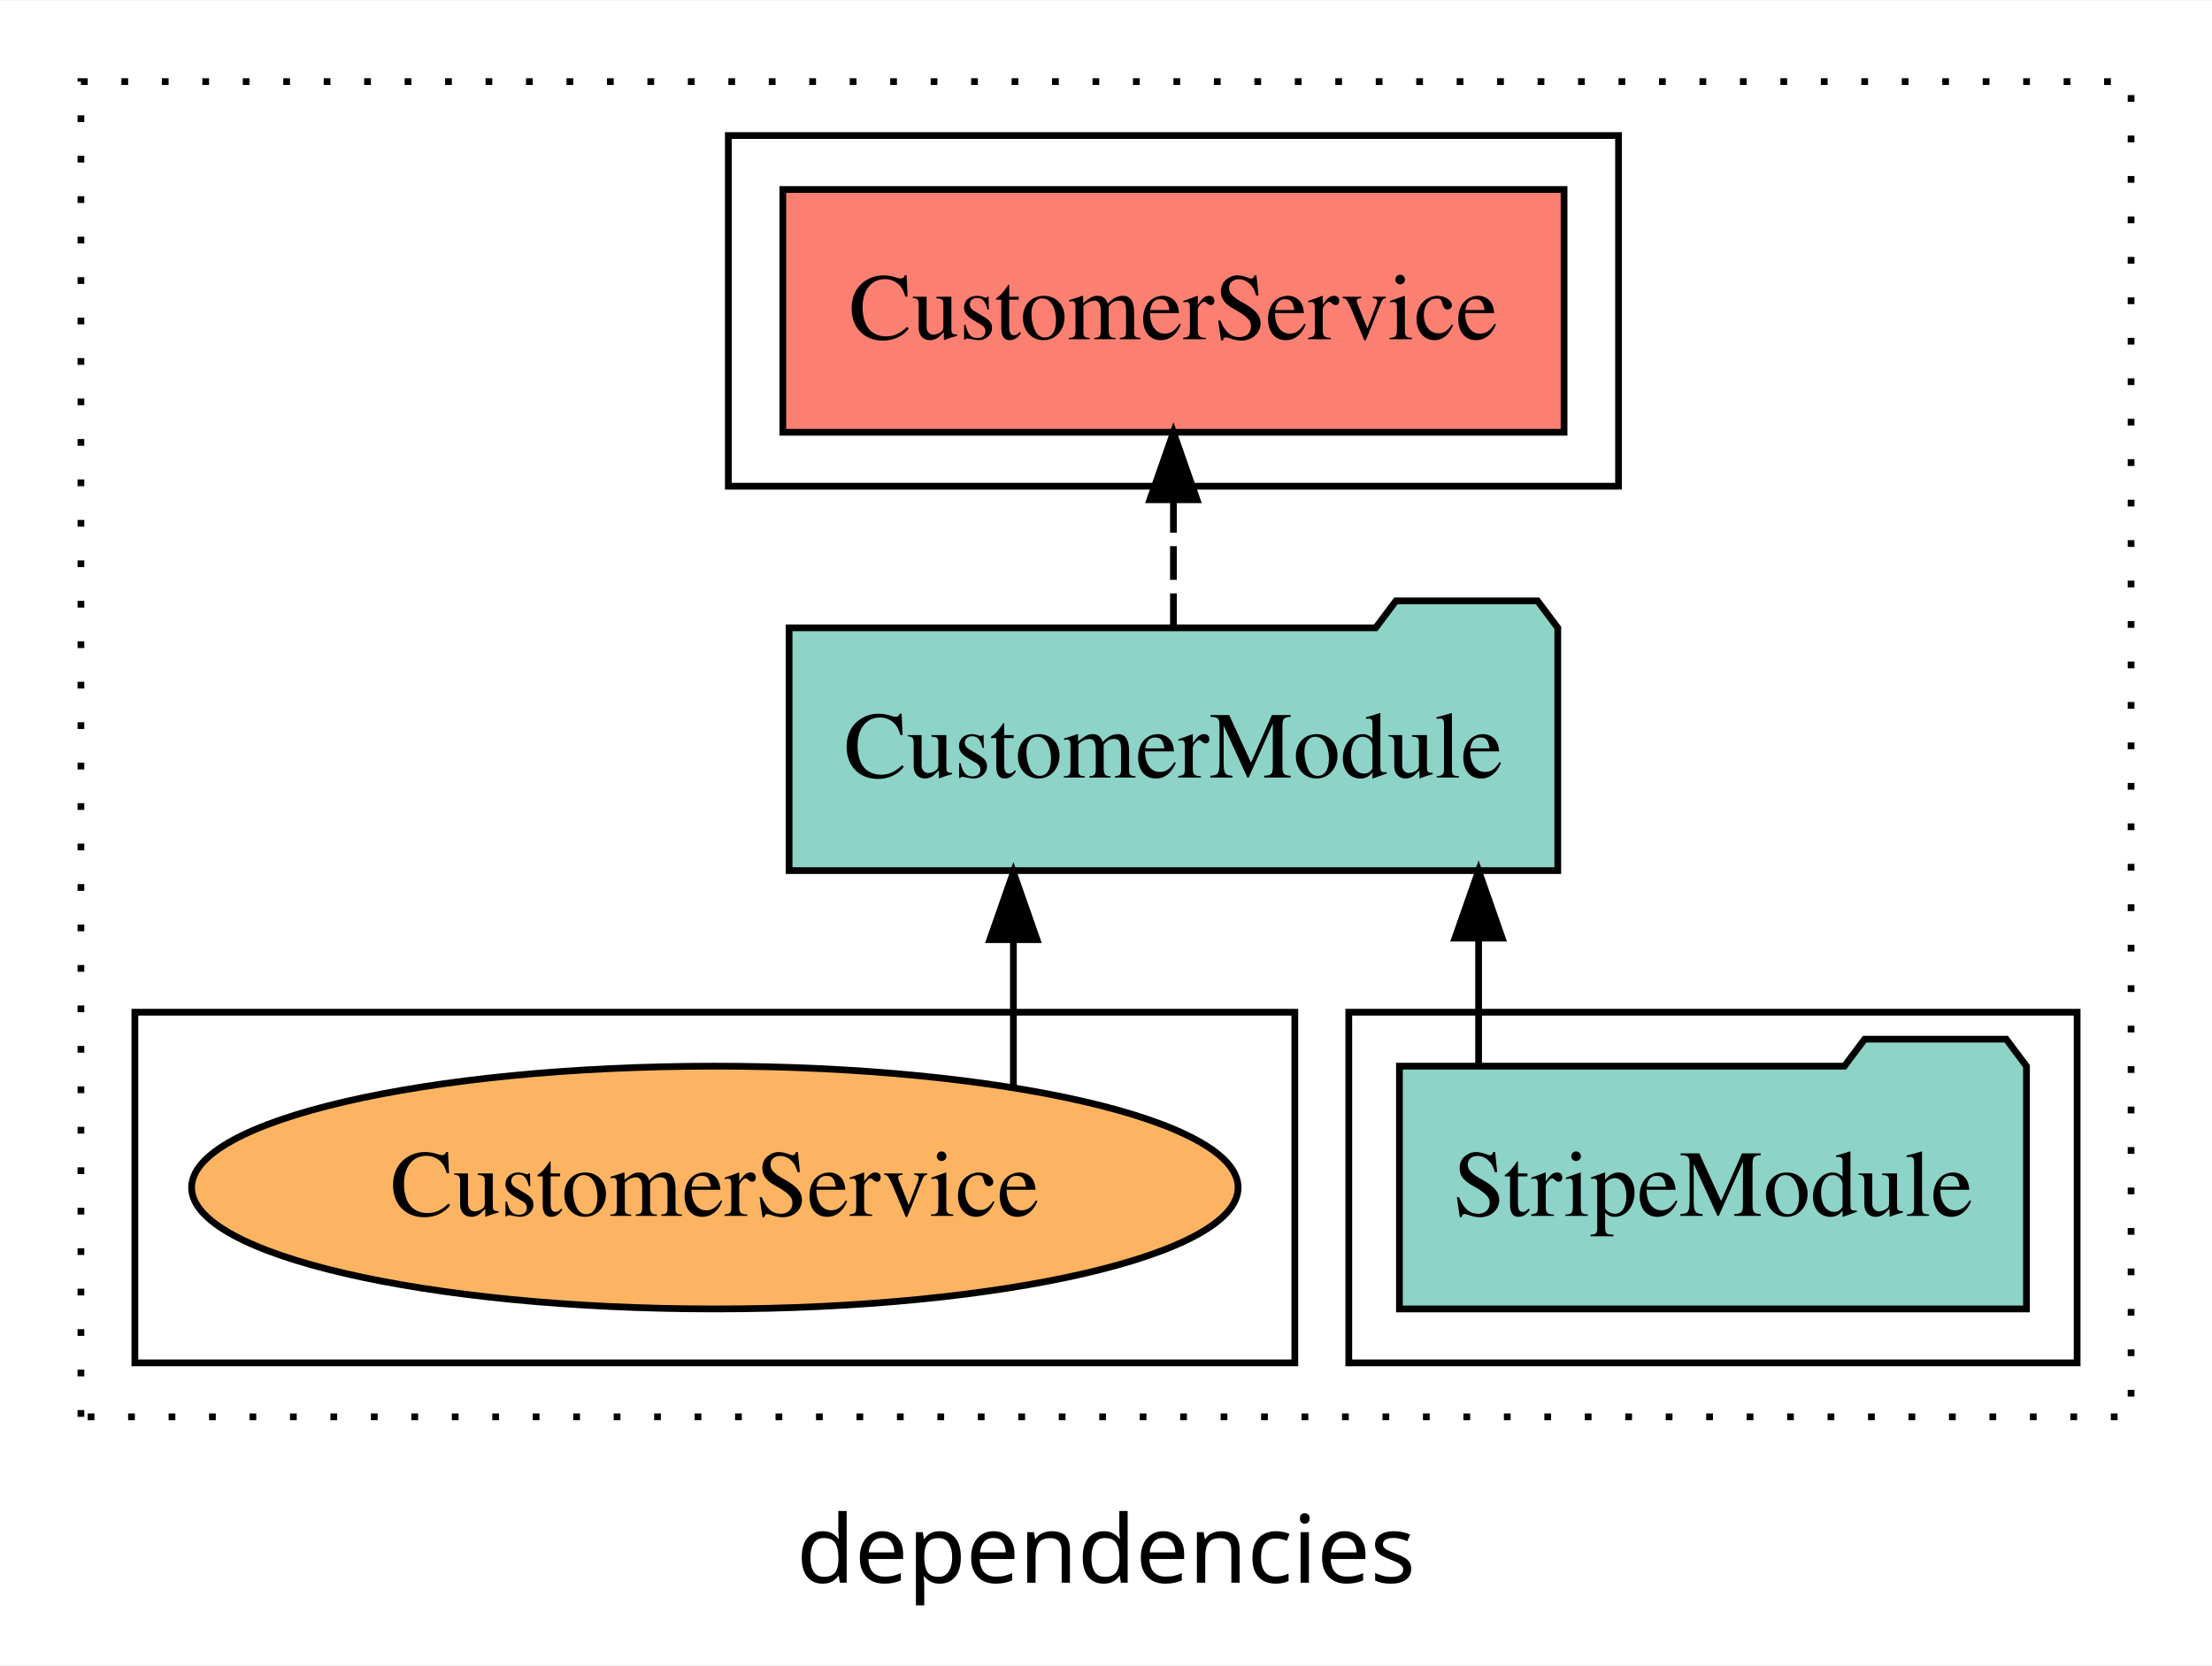
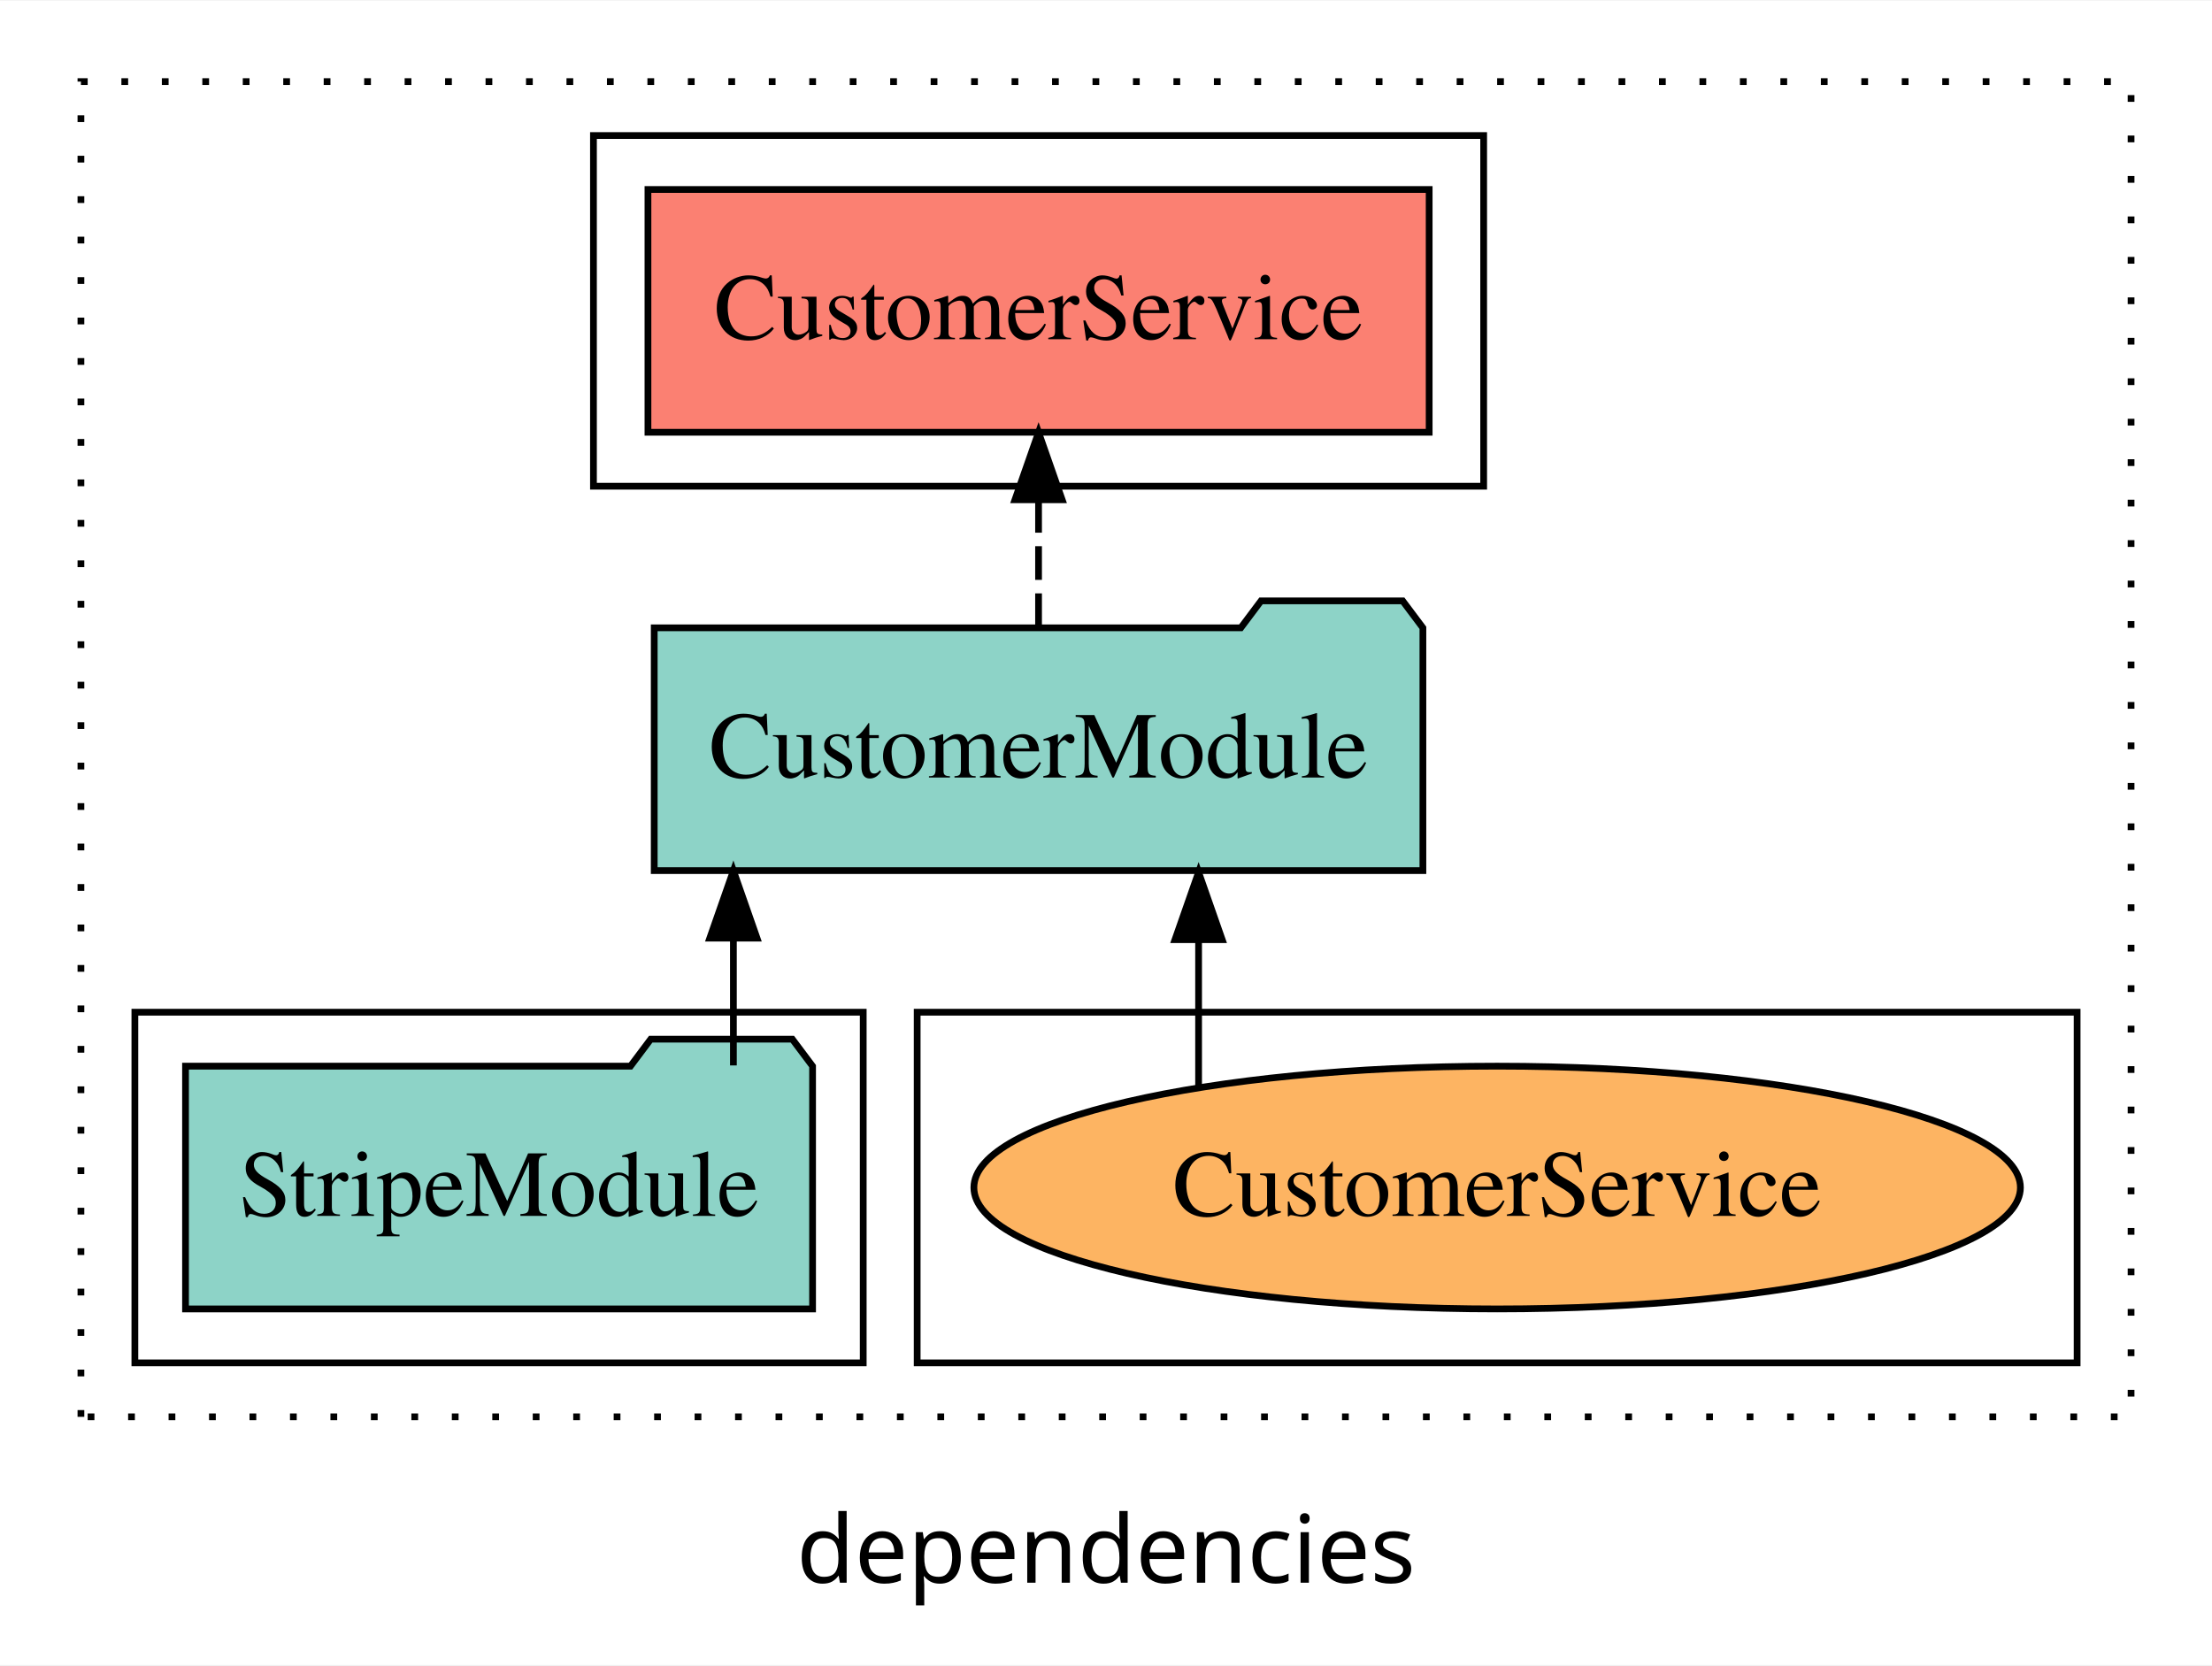
<svg xmlns="http://www.w3.org/2000/svg" width="328pt" height="247pt" viewBox="0.00 0.00 328.00 246.80">
  <g id="graph0" class="graph" transform="scale(1 1) rotate(0) translate(4 242.8)">
    <polygon fill="white" stroke="transparent" points="-4,4 -4,-242.8 324,-242.8 324,4 -4,4" />
    <text text-anchor="middle" x="160" y="-8.2" font-family="sans-serif" font-size="14.00">dependencies</text>
    <g id="clust1" class="cluster">
      <polygon fill="none" stroke="black" stroke-dasharray="1,5" points="8,-32.8 8,-230.8 312,-230.8 312,-32.8 8,-32.8" />
    </g>
    <g id="clust4" class="cluster">
-       <polygon fill="none" stroke="black" points="104,-170.8 104,-222.8 236,-222.8 236,-170.8 104,-170.8" />
+       <polygon fill="none" stroke="black" points="84,-170.8 84,-222.8 216,-222.8 216,-170.8 84,-170.8" />
+     </g>
+     <g id="clust6" class="cluster">
+       <polygon fill="none" stroke="black" points="132,-40.8 132,-92.8 304,-92.8 304,-40.8 132,-40.8" />
    </g>
    <g id="clust3" class="cluster">
-       <polygon fill="none" stroke="black" points="196,-40.8 196,-92.8 304,-92.8 304,-40.8 196,-40.8" />
-     </g>
-     <g id="clust6" class="cluster">
-       <polygon fill="none" stroke="black" points="16,-40.8 16,-92.8 188,-92.8 188,-40.8 16,-40.8" />
+       <polygon fill="none" stroke="black" points="16,-40.8 16,-92.8 124,-92.8 124,-40.8 16,-40.8" />
    </g>
    <g id="node1" class="node">
-       <polygon fill="#8dd3c7" stroke="black" points="296.49,-84.8 293.49,-88.8 272.49,-88.8 269.49,-84.8 203.51,-84.8 203.51,-48.8 296.49,-48.8 296.49,-84.8" />
-       <text text-anchor="middle" x="250" y="-62.6" font-family="Times,serif" font-size="14.00">StripeModule</text>
+       <polygon fill="#8dd3c7" stroke="black" points="116.49,-84.8 113.49,-88.8 92.49,-88.8 89.49,-84.8 23.51,-84.8 23.51,-48.8 116.49,-48.8 116.49,-84.8" />
+       <text text-anchor="middle" x="70" y="-62.6" font-family="Times,serif" font-size="14.00">StripeModule</text>
    </g>
    <g id="node2" class="node">
-       <polygon fill="#8dd3c7" stroke="black" points="226.99,-149.8 223.99,-153.8 202.99,-153.8 199.99,-149.8 113.01,-149.8 113.01,-113.8 226.99,-113.8 226.99,-149.8" />
-       <text text-anchor="middle" x="170" y="-127.6" font-family="Times,serif" font-size="14.00">CustomerModule</text>
+       <polygon fill="#8dd3c7" stroke="black" points="206.99,-149.8 203.99,-153.8 182.99,-153.8 179.99,-149.8 93.01,-149.8 93.01,-113.8 206.99,-113.8 206.99,-149.8" />
+       <text text-anchor="middle" x="150" y="-127.6" font-family="Times,serif" font-size="14.00">CustomerModule</text>
    </g>
    <g id="edge1" class="edge">
-       <path fill="none" stroke="black" d="M215.25,-84.91C215.25,-84.91 215.25,-103.79 215.25,-103.79" />
-       <polygon fill="black" stroke="black" points="211.75,-103.79 215.25,-113.79 218.75,-103.79 211.75,-103.79" />
+       <path fill="none" stroke="black" d="M104.75,-84.91C104.75,-84.91 104.75,-103.79 104.75,-103.79" />
+       <polygon fill="black" stroke="black" points="101.25,-103.79 104.75,-113.79 108.25,-103.79 101.25,-103.79" />
    </g>
    <g id="node3" class="node">
-       <polygon fill="#fb8072" stroke="black" points="227.92,-214.8 112.08,-214.8 112.08,-178.8 227.92,-178.8 227.92,-214.8" />
-       <text text-anchor="middle" x="170" y="-192.6" font-family="Times,serif" font-size="14.00">CustomerService </text>
+       <polygon fill="#fb8072" stroke="black" points="207.92,-214.8 92.08,-214.8 92.08,-178.8 207.92,-178.8 207.92,-214.8" />
+       <text text-anchor="middle" x="150" y="-192.6" font-family="Times,serif" font-size="14.00">CustomerService </text>
    </g>
    <g id="edge2" class="edge">
-       <path fill="none" stroke="black" stroke-dasharray="5,2" d="M170,-149.91C170,-149.91 170,-168.79 170,-168.79" />
-       <polygon fill="black" stroke="black" points="166.5,-168.79 170,-178.79 173.5,-168.79 166.5,-168.79" />
+       <path fill="none" stroke="black" stroke-dasharray="5,2" d="M150,-149.91C150,-149.91 150,-168.79 150,-168.79" />
+       <polygon fill="black" stroke="black" points="146.5,-168.79 150,-178.79 153.5,-168.79 146.5,-168.79" />
    </g>
    <g id="node4" class="node">
-       <ellipse fill="#fdb462" stroke="black" cx="102" cy="-66.8" rx="77.59" ry="18" />
-       <text text-anchor="middle" x="102" y="-62.6" font-family="Times,serif" font-size="14.00">CustomerService</text>
+       <ellipse fill="#fdb462" stroke="black" cx="218" cy="-66.8" rx="77.59" ry="18" />
+       <text text-anchor="middle" x="218" y="-62.6" font-family="Times,serif" font-size="14.00">CustomerService</text>
    </g>
    <g id="edge3" class="edge">
-       <path fill="none" stroke="black" d="M146.27,-81.88C146.27,-81.88 146.27,-103.56 146.27,-103.56" />
-       <polygon fill="black" stroke="black" points="142.77,-103.56 146.27,-113.56 149.77,-103.56 142.77,-103.56" />
+       <path fill="none" stroke="black" d="M173.73,-81.88C173.73,-81.88 173.73,-103.56 173.73,-103.56" />
+       <polygon fill="black" stroke="black" points="170.23,-103.56 173.73,-113.56 177.23,-103.56 170.23,-103.56" />
    </g>
  </g>
</svg>
